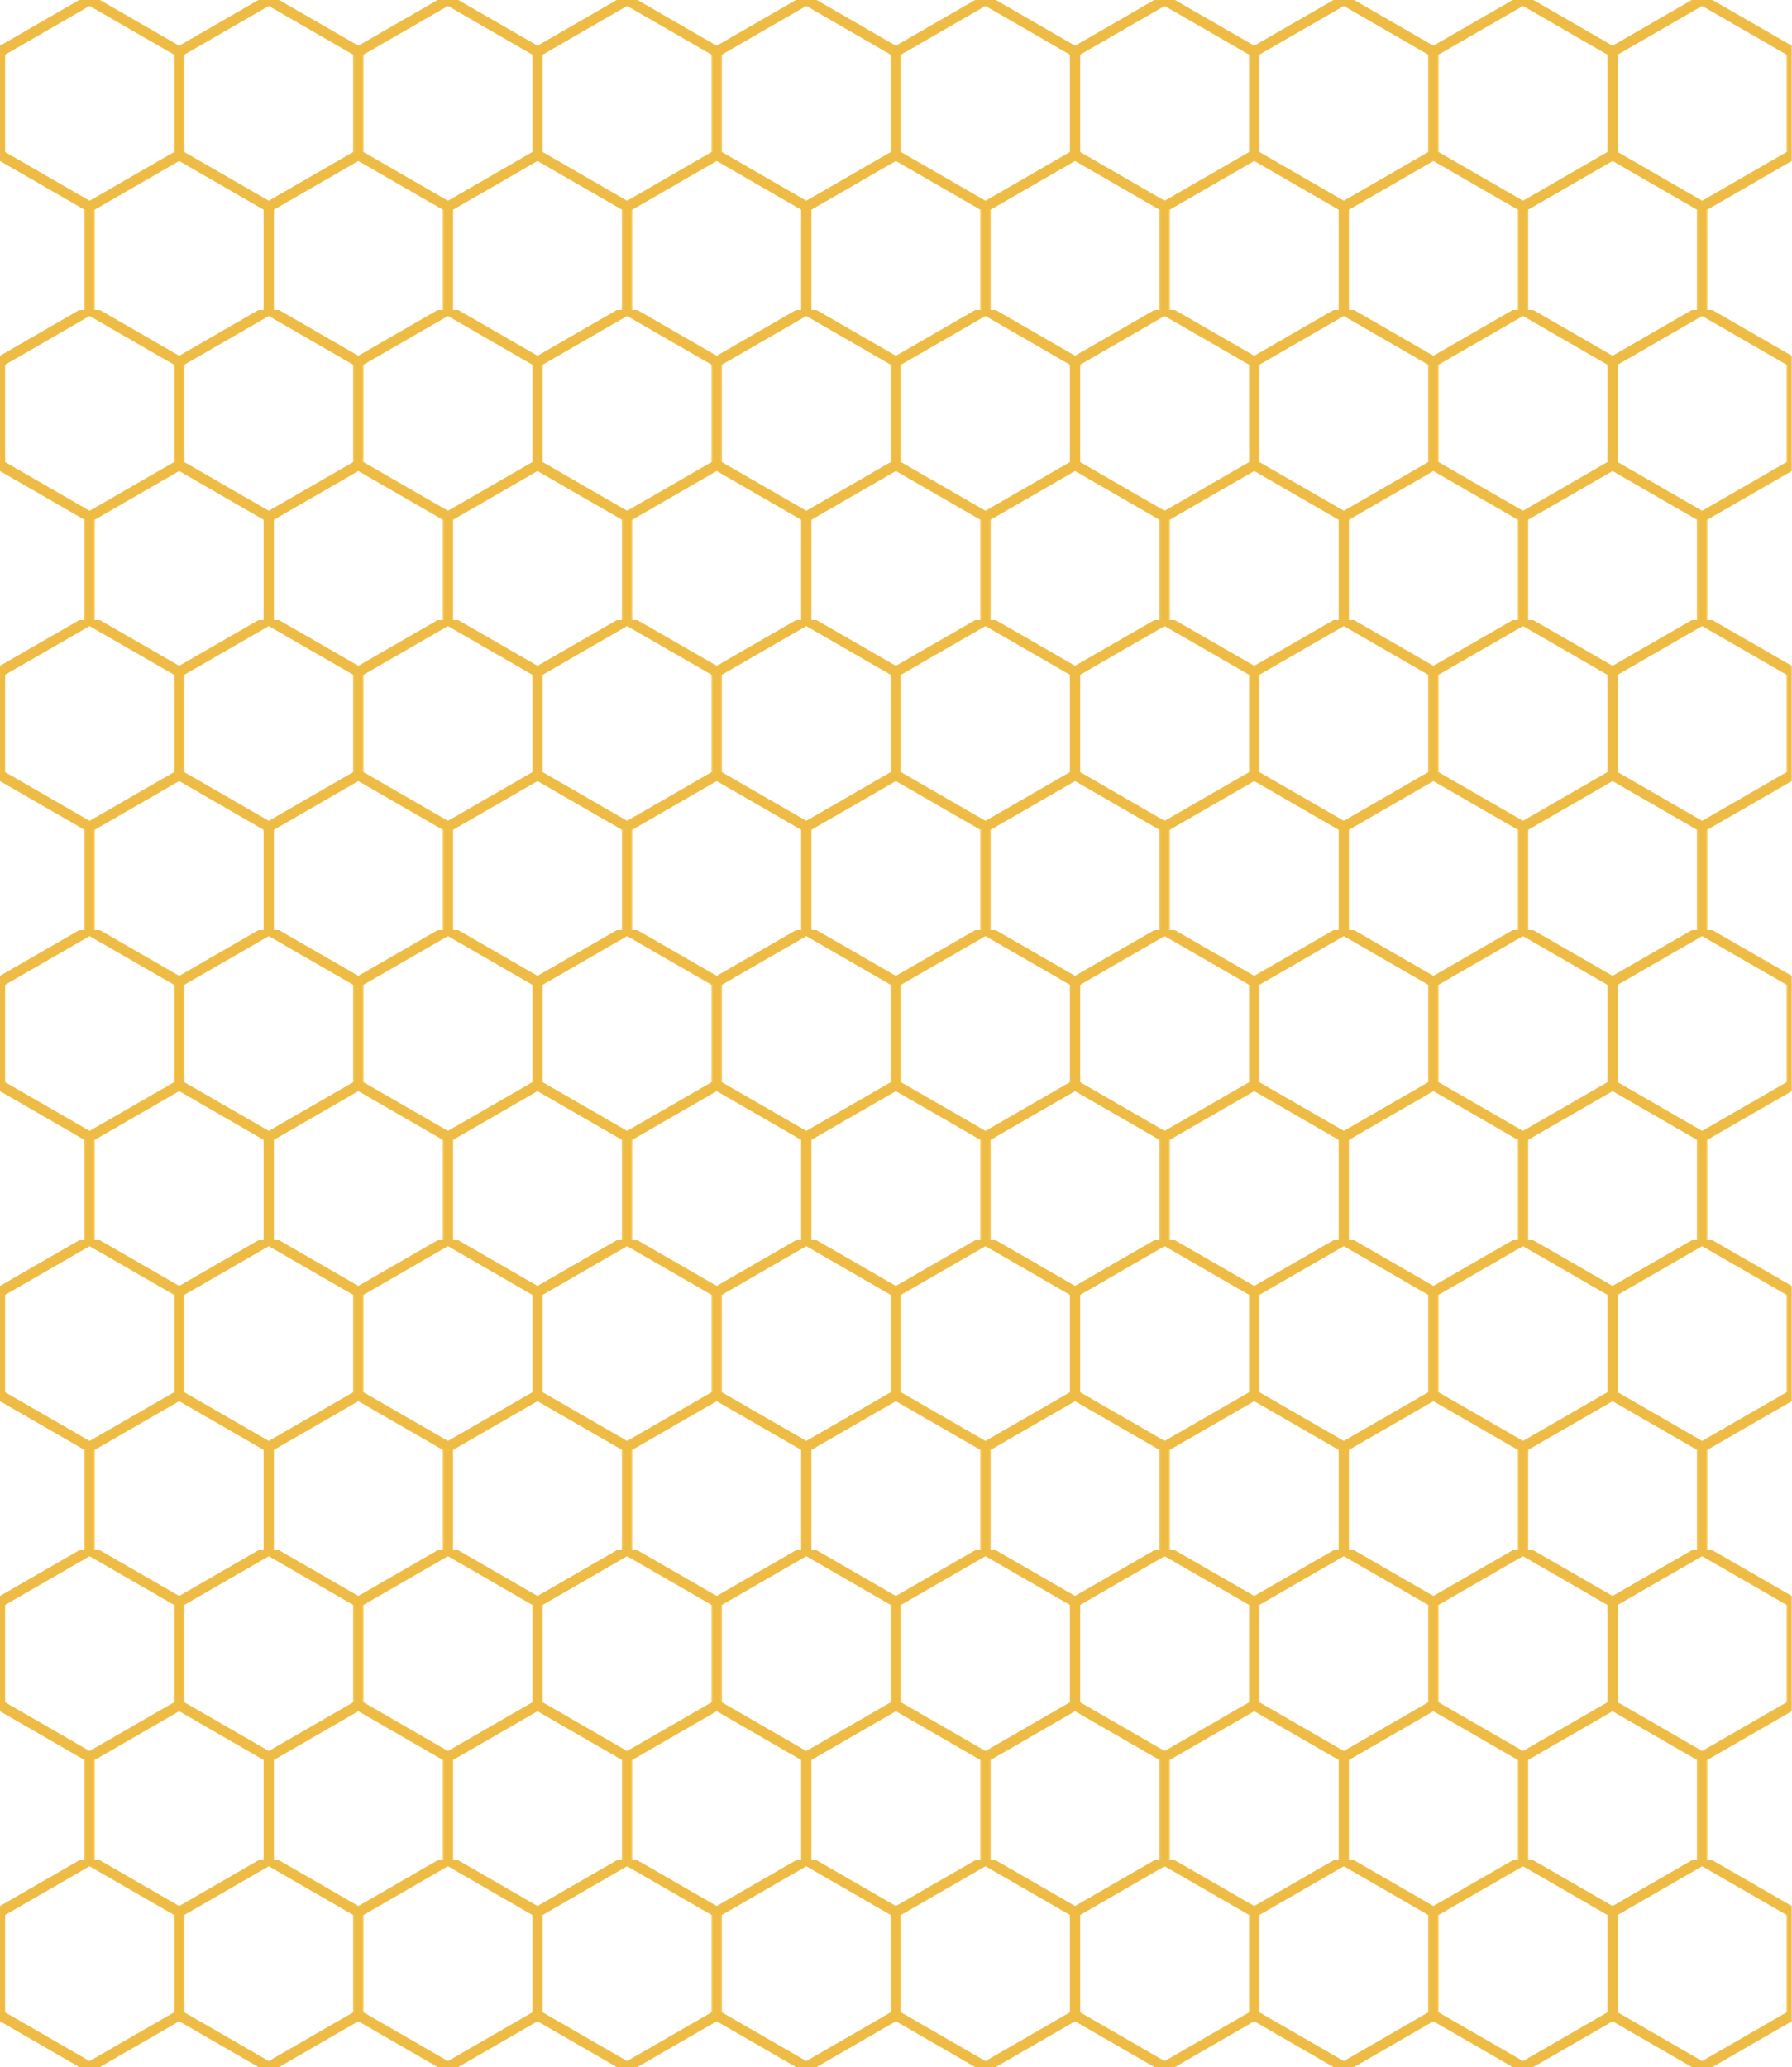
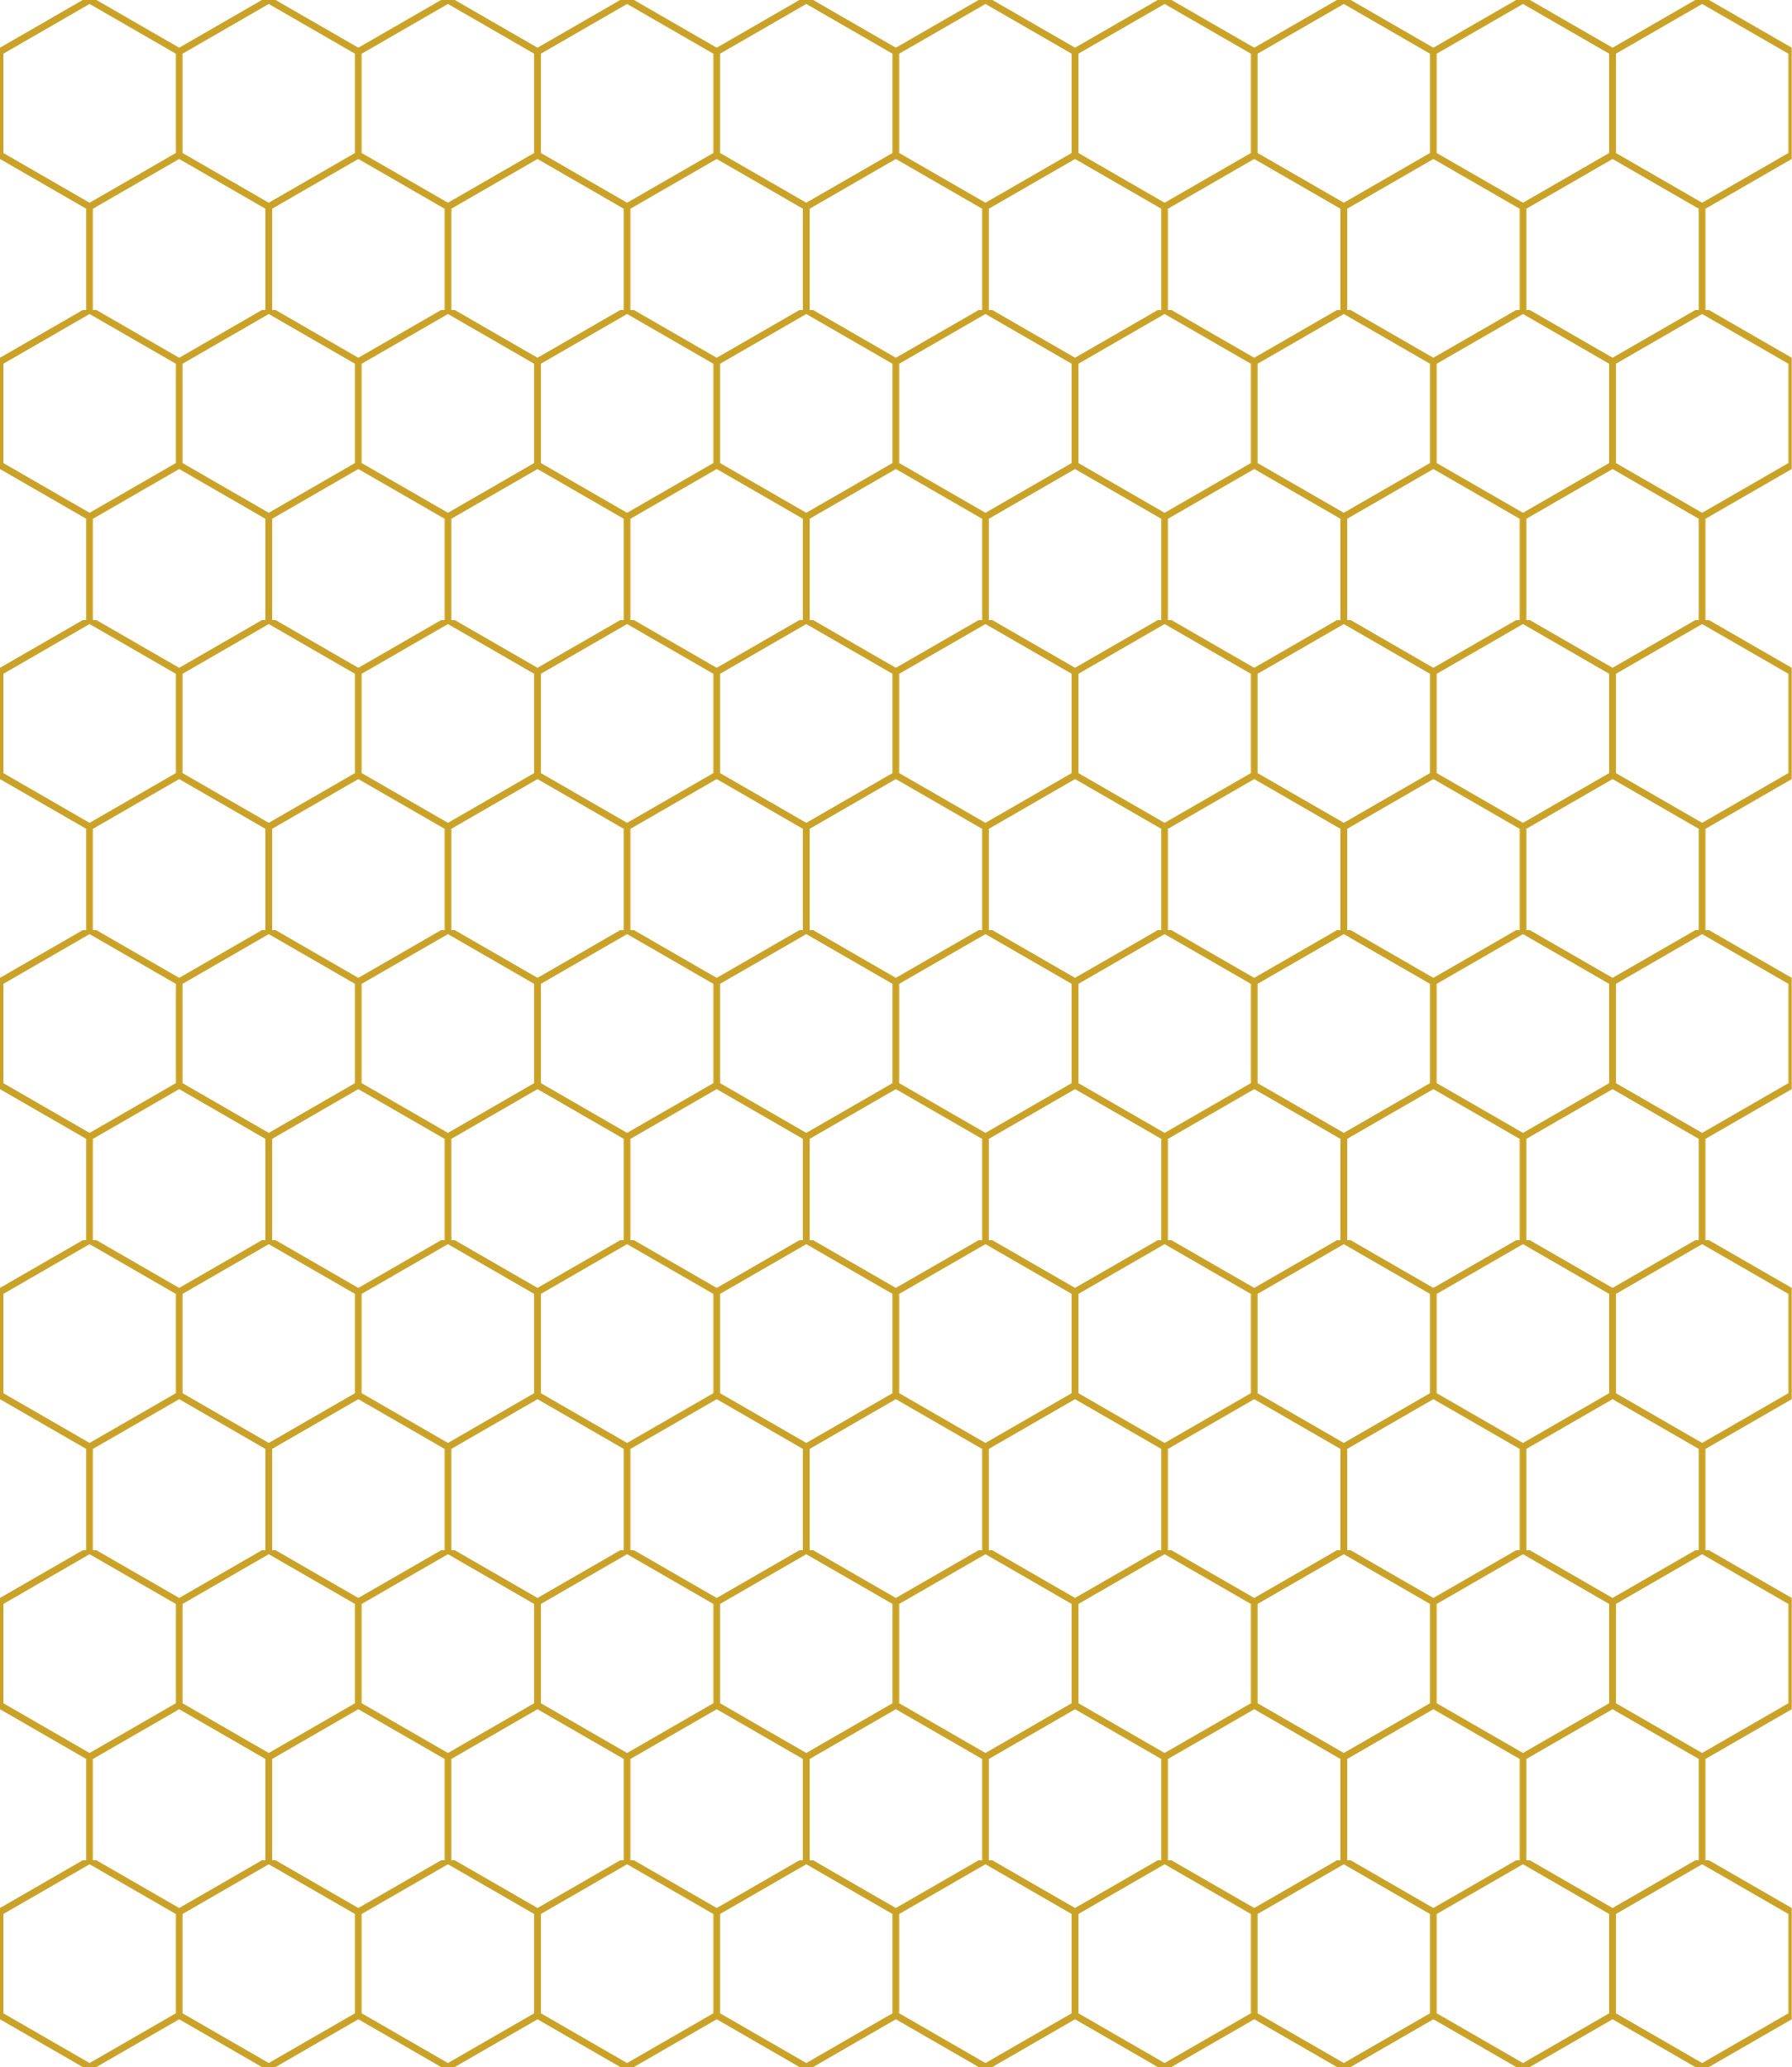
<svg xmlns="http://www.w3.org/2000/svg" width="520" height="600">
  <pattern patternUnits="userSpaceOnUse" width="52" height="90" id="p">
-     <path fill="none" stroke="#eb4" stroke-width="3" d="m0,15 26-15 26,15v30l-26,15-26-15zM26,60v30" />
+     <path fill="none" stroke="#c9a227" stroke-width="2" d="m0,15 26-15 26,15v30l-26,15-26-15zM26,60v30" />
  </pattern>
  <rect width="520" height="600" fill="url(#p)" />
</svg>
